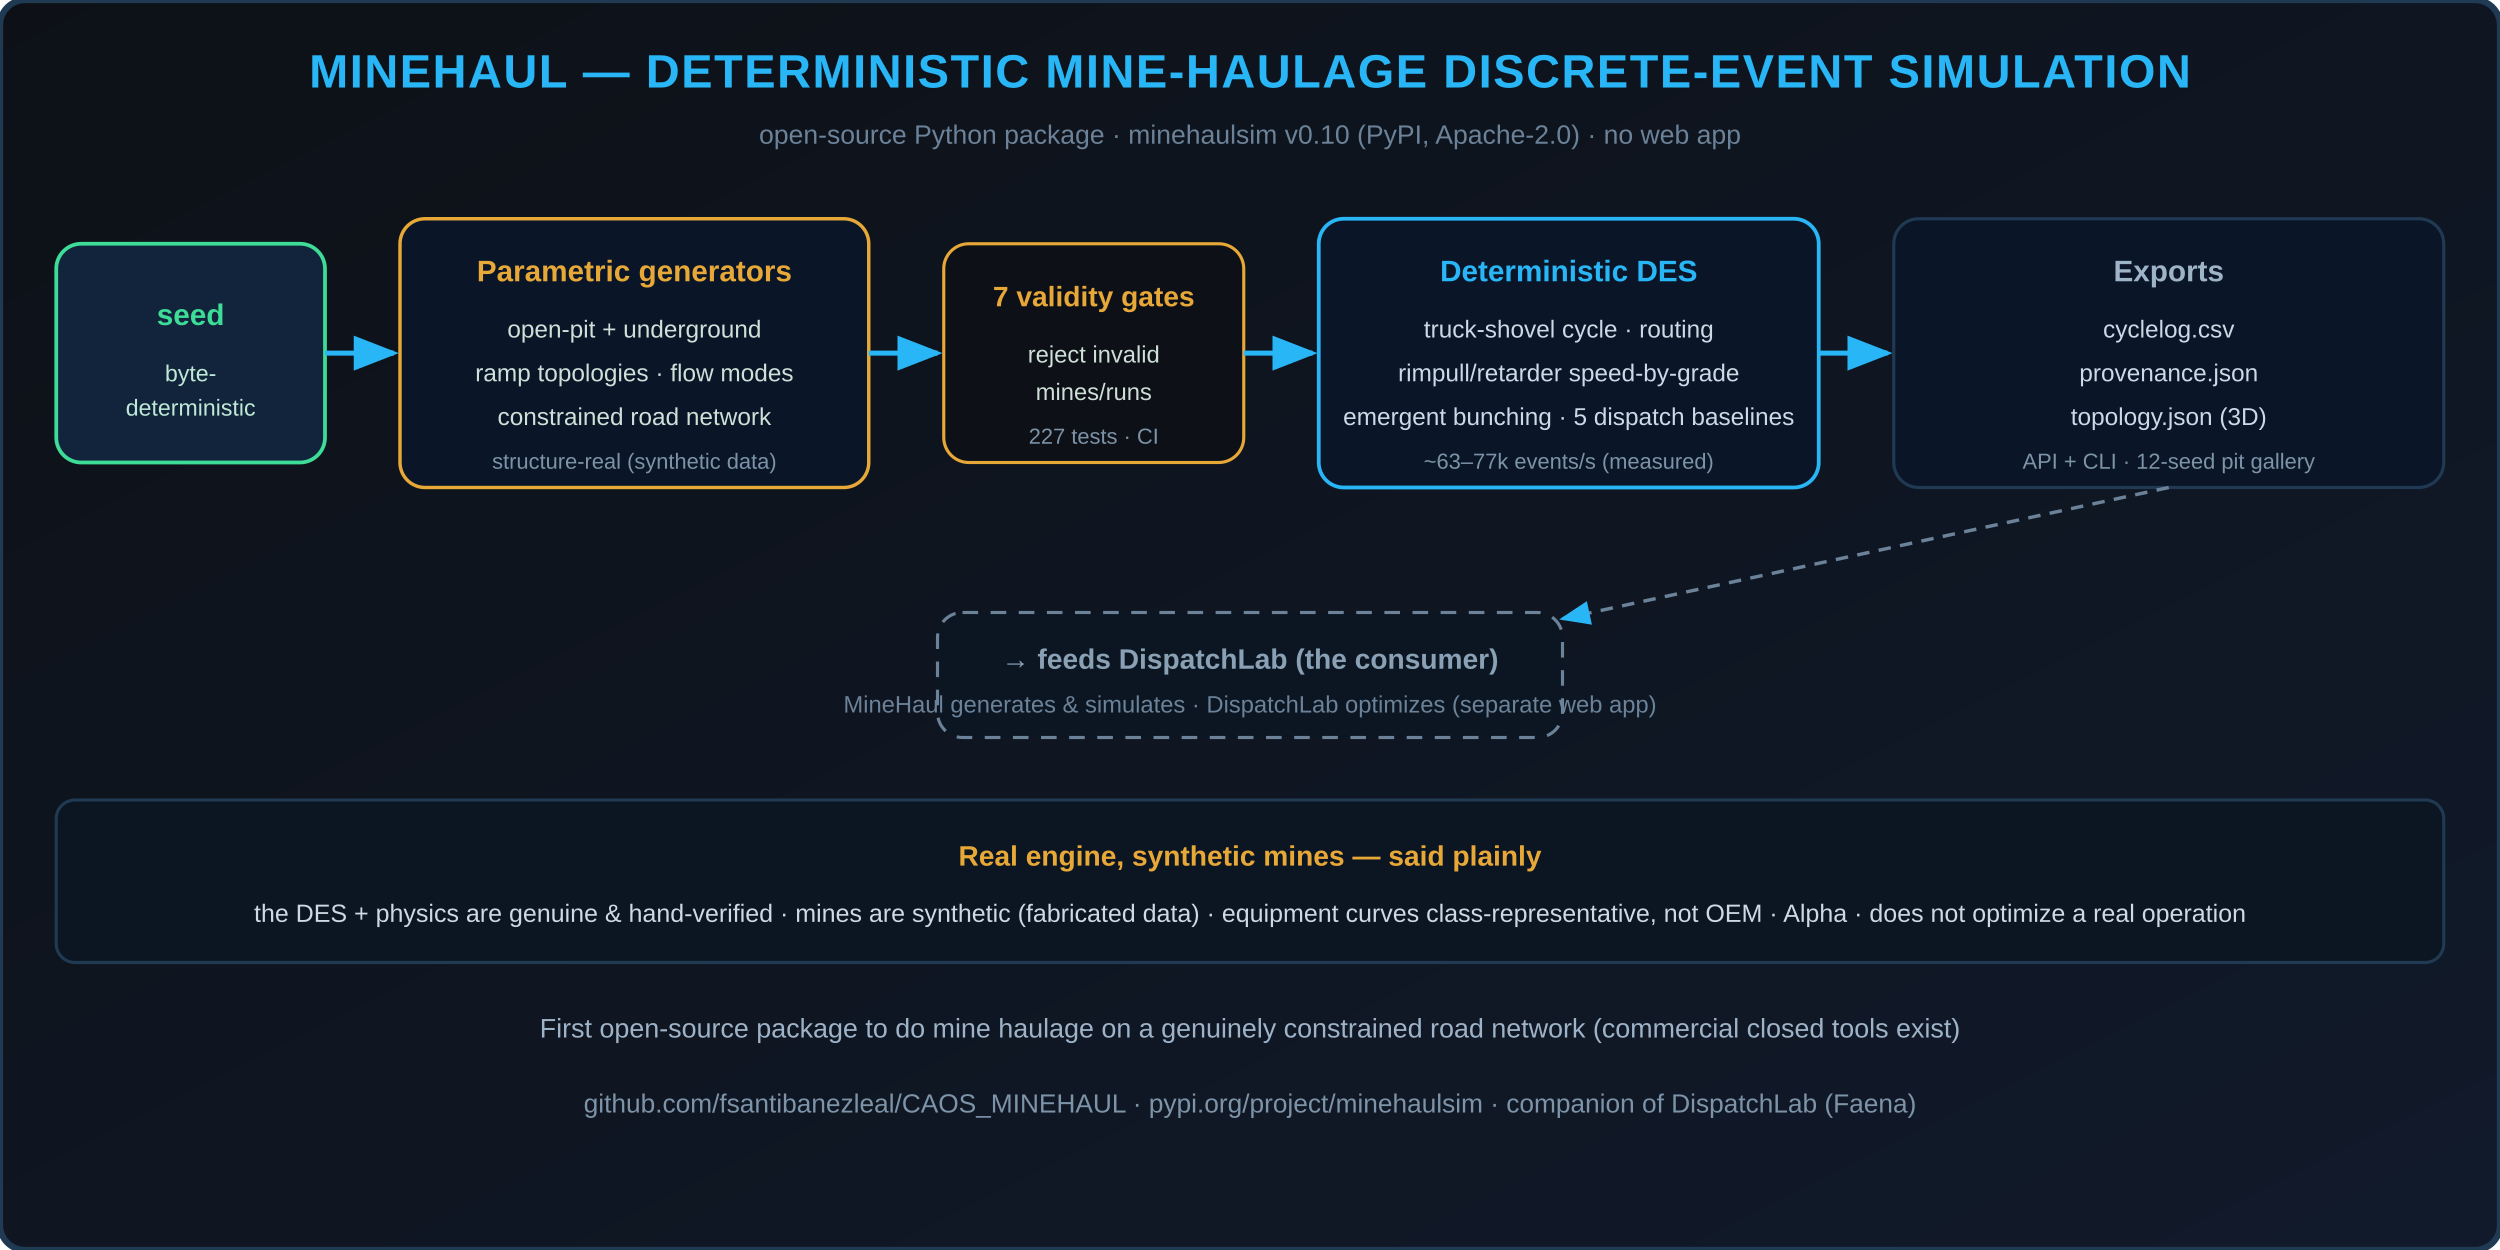
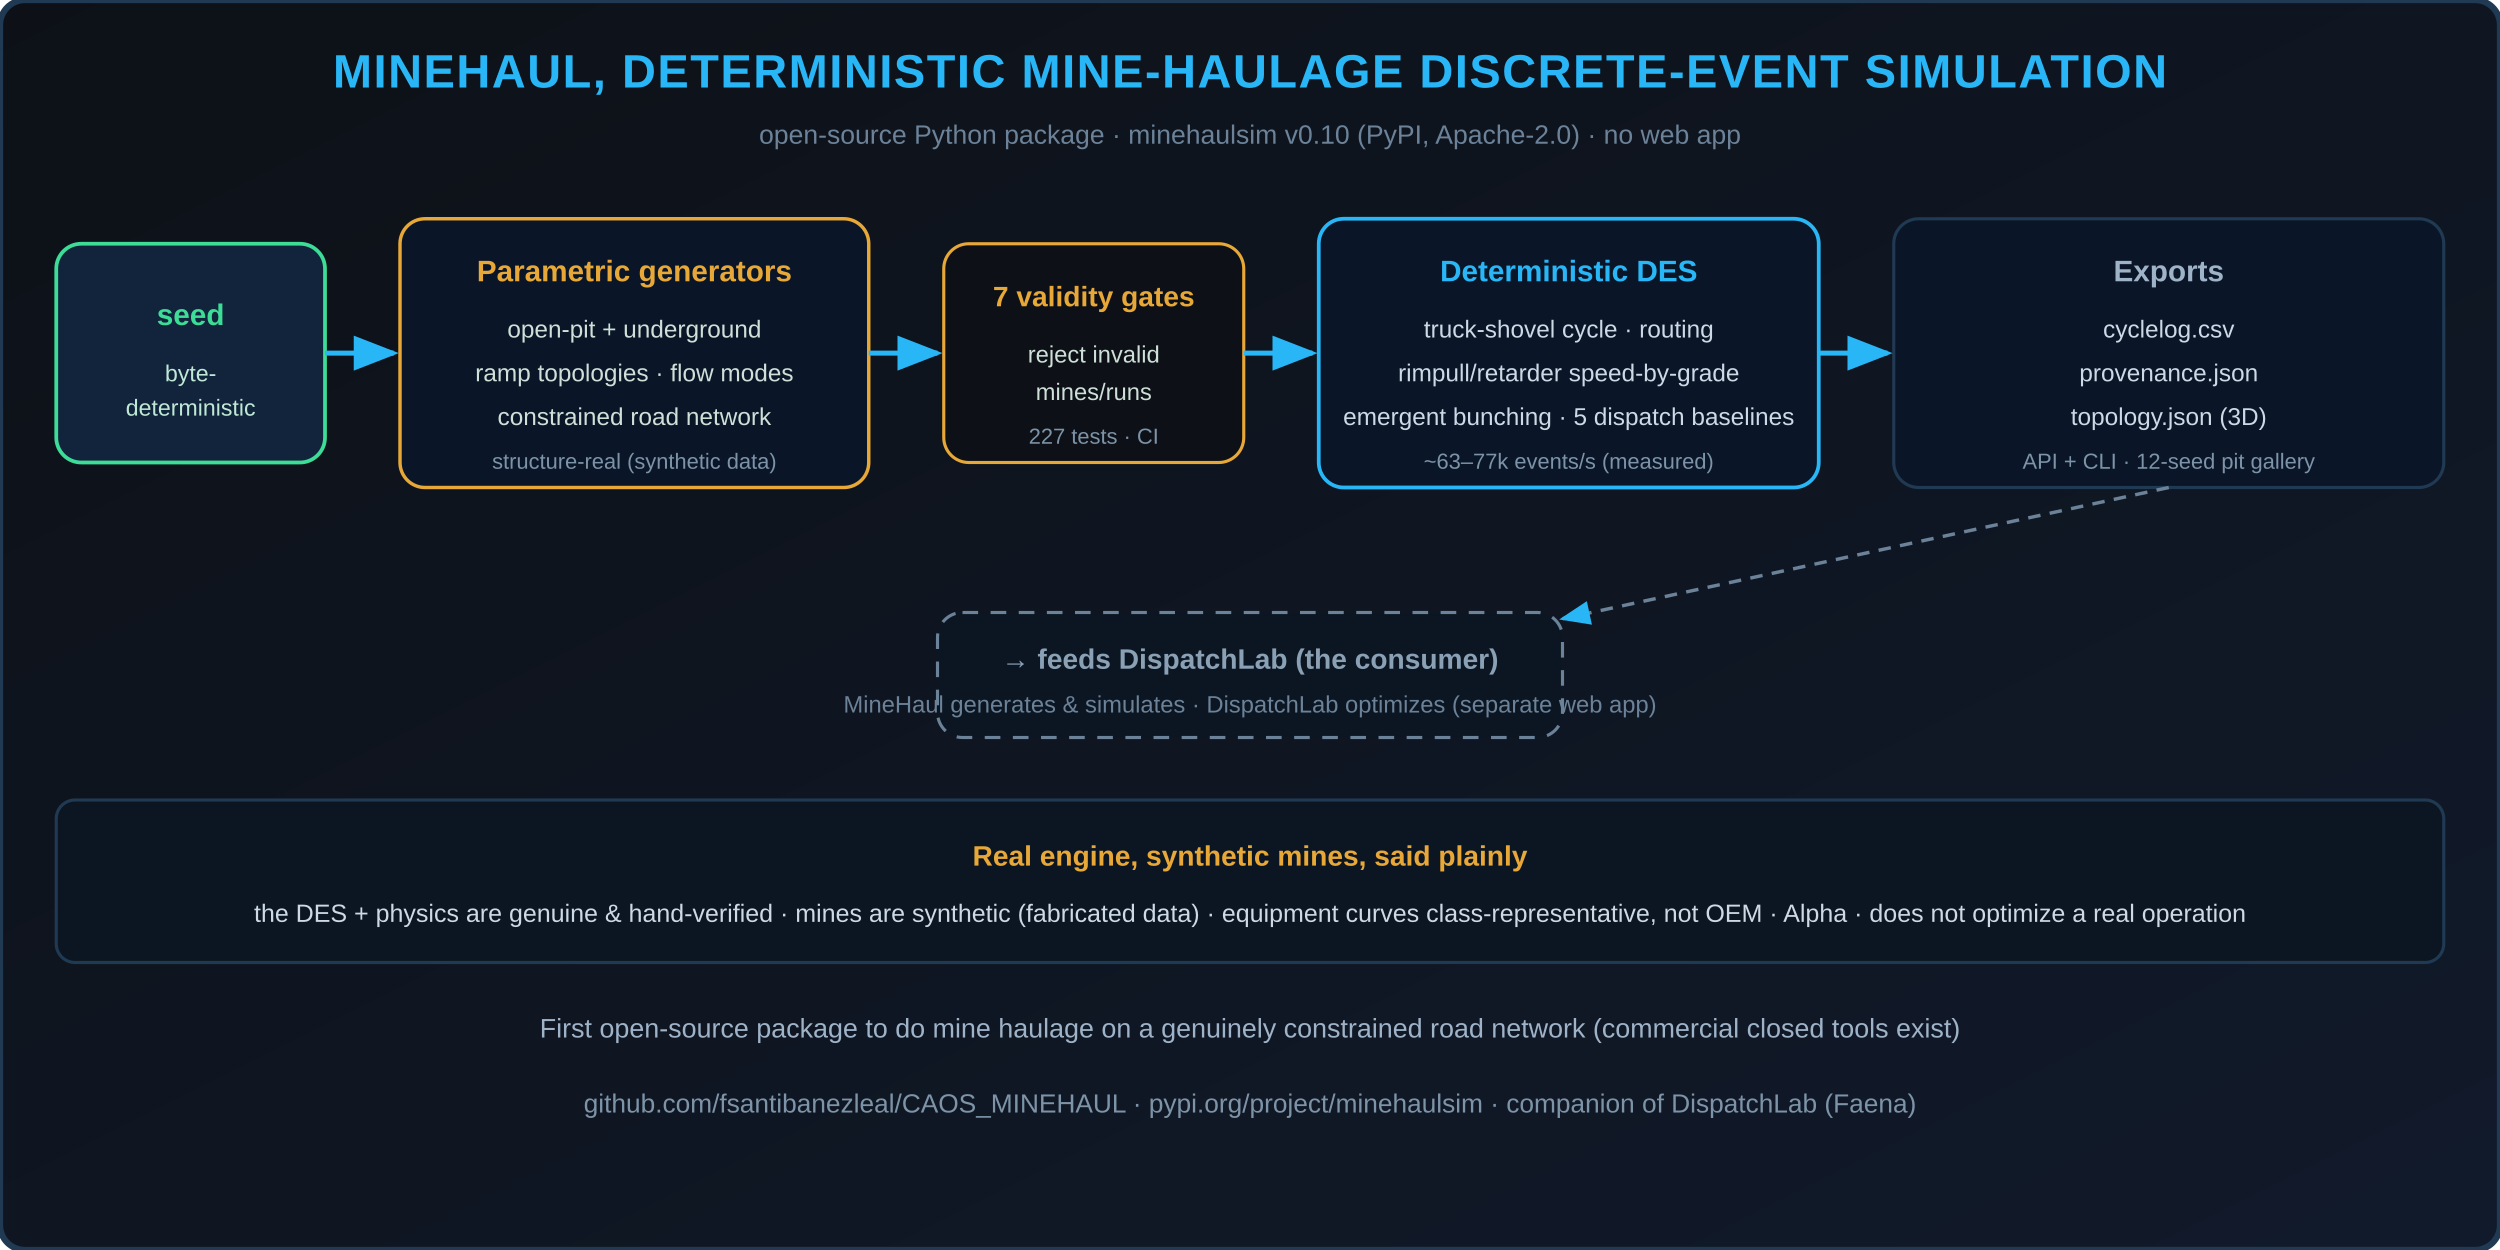
<svg xmlns="http://www.w3.org/2000/svg" viewBox="0 0 800 400" width="800" height="400">
  <defs>
    <linearGradient id="bgMH" x1="0%" y1="0%" x2="100%" y2="100%">
      <stop offset="0%" style="stop-color:#0d1117" />
      <stop offset="100%" style="stop-color:#111a2b" />
    </linearGradient>
    <marker id="arrMH" markerWidth="9" markerHeight="7" refX="8" refY="3.5" orient="auto">
      <polygon points="0 0,9 3.5,0 7" fill="#29B6F6" />
    </marker>
  </defs>
  <rect width="800" height="400" fill="url(#bgMH)" rx="8" />
  <rect x="0" y="0" width="800" height="400" fill="none" stroke="#1f3a52" stroke-width="2" rx="8" />
-   <text x="400" y="28" text-anchor="middle" font-family="Arial,sans-serif" font-size="15" font-weight="bold" fill="#29B6F6" letter-spacing="0.5">MINEHAUL — DETERMINISTIC MINE-HAULAGE DISCRETE-EVENT SIMULATION</text>
+   <text x="400" y="28" text-anchor="middle" font-family="Arial,sans-serif" font-size="15" font-weight="bold" fill="#29B6F6" letter-spacing="0.5">MINEHAUL, DETERMINISTIC MINE-HAULAGE DISCRETE-EVENT SIMULATION</text>
  <text x="400" y="46" text-anchor="middle" font-family="Arial,sans-serif" font-size="8.5" fill="#6b8299">open-source Python package · minehaulsim v0.10 (PyPI, Apache-2.0) · no web app</text>
  <g font-family="Arial,sans-serif">
    <rect x="18" y="78" width="86" height="70" rx="8" fill="#11243b" stroke="#3ddc97" stroke-width="1.2" />
    <text x="61" y="104" text-anchor="middle" font-size="9.5" font-weight="bold" fill="#3ddc97">seed</text>
    <text x="61" y="122" text-anchor="middle" font-size="7.4" fill="#bfe9d6">byte-</text>
    <text x="61" y="133" text-anchor="middle" font-size="7.4" fill="#bfe9d6">deterministic</text>
    <rect x="128" y="70" width="150" height="86" rx="8" fill="#0a1628" stroke="#e8a838" stroke-width="1.1" />
    <text x="203" y="90" text-anchor="middle" font-size="9.5" font-weight="bold" fill="#e8a838">Parametric generators</text>
    <text x="203" y="108" text-anchor="middle" font-size="7.8" fill="#cfe0d8">open-pit + underground</text>
    <text x="203" y="122" text-anchor="middle" font-size="7.8" fill="#cfe0d8">ramp topologies · flow modes</text>
    <text x="203" y="136" text-anchor="middle" font-size="7.8" fill="#cfe0d8">constrained road network</text>
    <text x="203" y="150" text-anchor="middle" font-size="7" fill="#7d93a8">structure-real (synthetic data)</text>
    <rect x="302" y="78" width="96" height="70" rx="8" fill="#0d1117" stroke="#e8a838" stroke-width="1" />
    <text x="350" y="98" text-anchor="middle" font-size="9" font-weight="bold" fill="#e8a838">7 validity gates</text>
    <text x="350" y="116" text-anchor="middle" font-size="7.6" fill="#cfe0d8">reject invalid</text>
    <text x="350" y="128" text-anchor="middle" font-size="7.6" fill="#cfe0d8">mines/runs</text>
    <text x="350" y="142" text-anchor="middle" font-size="7" fill="#7d93a8">227 tests · CI</text>
    <rect x="422" y="70" width="160" height="86" rx="8" fill="#0a1628" stroke="#29B6F6" stroke-width="1.2" />
    <text x="502" y="90" text-anchor="middle" font-size="9.5" font-weight="bold" fill="#29B6F6">Deterministic DES</text>
    <text x="502" y="108" text-anchor="middle" font-size="7.8" fill="#cdd9e5">truck-shovel cycle · routing</text>
    <text x="502" y="122" text-anchor="middle" font-size="7.8" fill="#cdd9e5">rimpull/retarder speed-by-grade</text>
    <text x="502" y="136" text-anchor="middle" font-size="7.8" fill="#cdd9e5">emergent bunching · 5 dispatch baselines</text>
    <text x="502" y="150" text-anchor="middle" font-size="7" fill="#7d93a8">~63–77k events/s (measured)</text>
    <rect x="606" y="70" width="176" height="86" rx="8" fill="#0a1628" stroke="#1f3a52" />
    <text x="694" y="90" text-anchor="middle" font-size="9.5" font-weight="bold" fill="#9fb3c8">Exports</text>
    <text x="694" y="108" text-anchor="middle" font-size="7.8" fill="#cdd9e5">cyclelog.csv</text>
    <text x="694" y="122" text-anchor="middle" font-size="7.8" fill="#cdd9e5">provenance.json</text>
    <text x="694" y="136" text-anchor="middle" font-size="7.8" fill="#cdd9e5">topology.json (3D)</text>
    <text x="694" y="150" text-anchor="middle" font-size="7" fill="#7d93a8">API + CLI · 12-seed pit gallery</text>
    <line x1="104" y1="113" x2="126" y2="113" stroke="#29B6F6" stroke-width="1.6" marker-end="url(#arrMH)" />
    <line x1="278" y1="113" x2="300" y2="113" stroke="#29B6F6" stroke-width="1.6" marker-end="url(#arrMH)" />
    <line x1="398" y1="113" x2="420" y2="113" stroke="#29B6F6" stroke-width="1.6" marker-end="url(#arrMH)" />
    <line x1="582" y1="113" x2="604" y2="113" stroke="#29B6F6" stroke-width="1.6" marker-end="url(#arrMH)" />
    <rect x="300" y="196" width="200" height="40" rx="8" fill="#0c1622" stroke="#6b8299" stroke-width="1" stroke-dasharray="5 4" />
    <text x="400" y="214" text-anchor="middle" font-size="9" font-weight="bold" fill="#8aa0b4">→ feeds DispatchLab (the consumer)</text>
    <text x="400" y="228" text-anchor="middle" font-size="7.6" fill="#6b8299">MineHaul generates &amp; simulates · DispatchLab optimizes (separate web app)</text>
    <line x1="694" y1="156" x2="500" y2="198" stroke="#6b8299" stroke-width="1.1" stroke-dasharray="4 3" marker-end="url(#arrMH)" />
    <rect x="18" y="256" width="764" height="52" rx="6" fill="#0c1622" stroke="#1f3a52" />
-     <text x="400" y="277" text-anchor="middle" font-size="9" font-weight="bold" fill="#e8a838">Real engine, synthetic mines — said plainly</text>
+     <text x="400" y="277" text-anchor="middle" font-size="9" font-weight="bold" fill="#e8a838">Real engine, synthetic mines, said plainly</text>
    <text x="400" y="295" text-anchor="middle" font-size="8" fill="#cdd9e5">the DES + physics are genuine &amp; hand-verified · mines are synthetic (fabricated data) · equipment curves class-representative, not OEM · Alpha · does not optimize a real operation</text>
    <text x="400" y="332" text-anchor="middle" font-size="8.6" fill="#9fb3c8">First open-source package to do mine haulage on a genuinely constrained road network (commercial closed tools exist)</text>
    <text x="400" y="356" text-anchor="middle" font-size="8.4" fill="#7d93a8">github.com/fsantibanezleal/CAOS_MINEHAUL · pypi.org/project/minehaulsim · companion of DispatchLab (Faena)</text>
  </g>
</svg>
